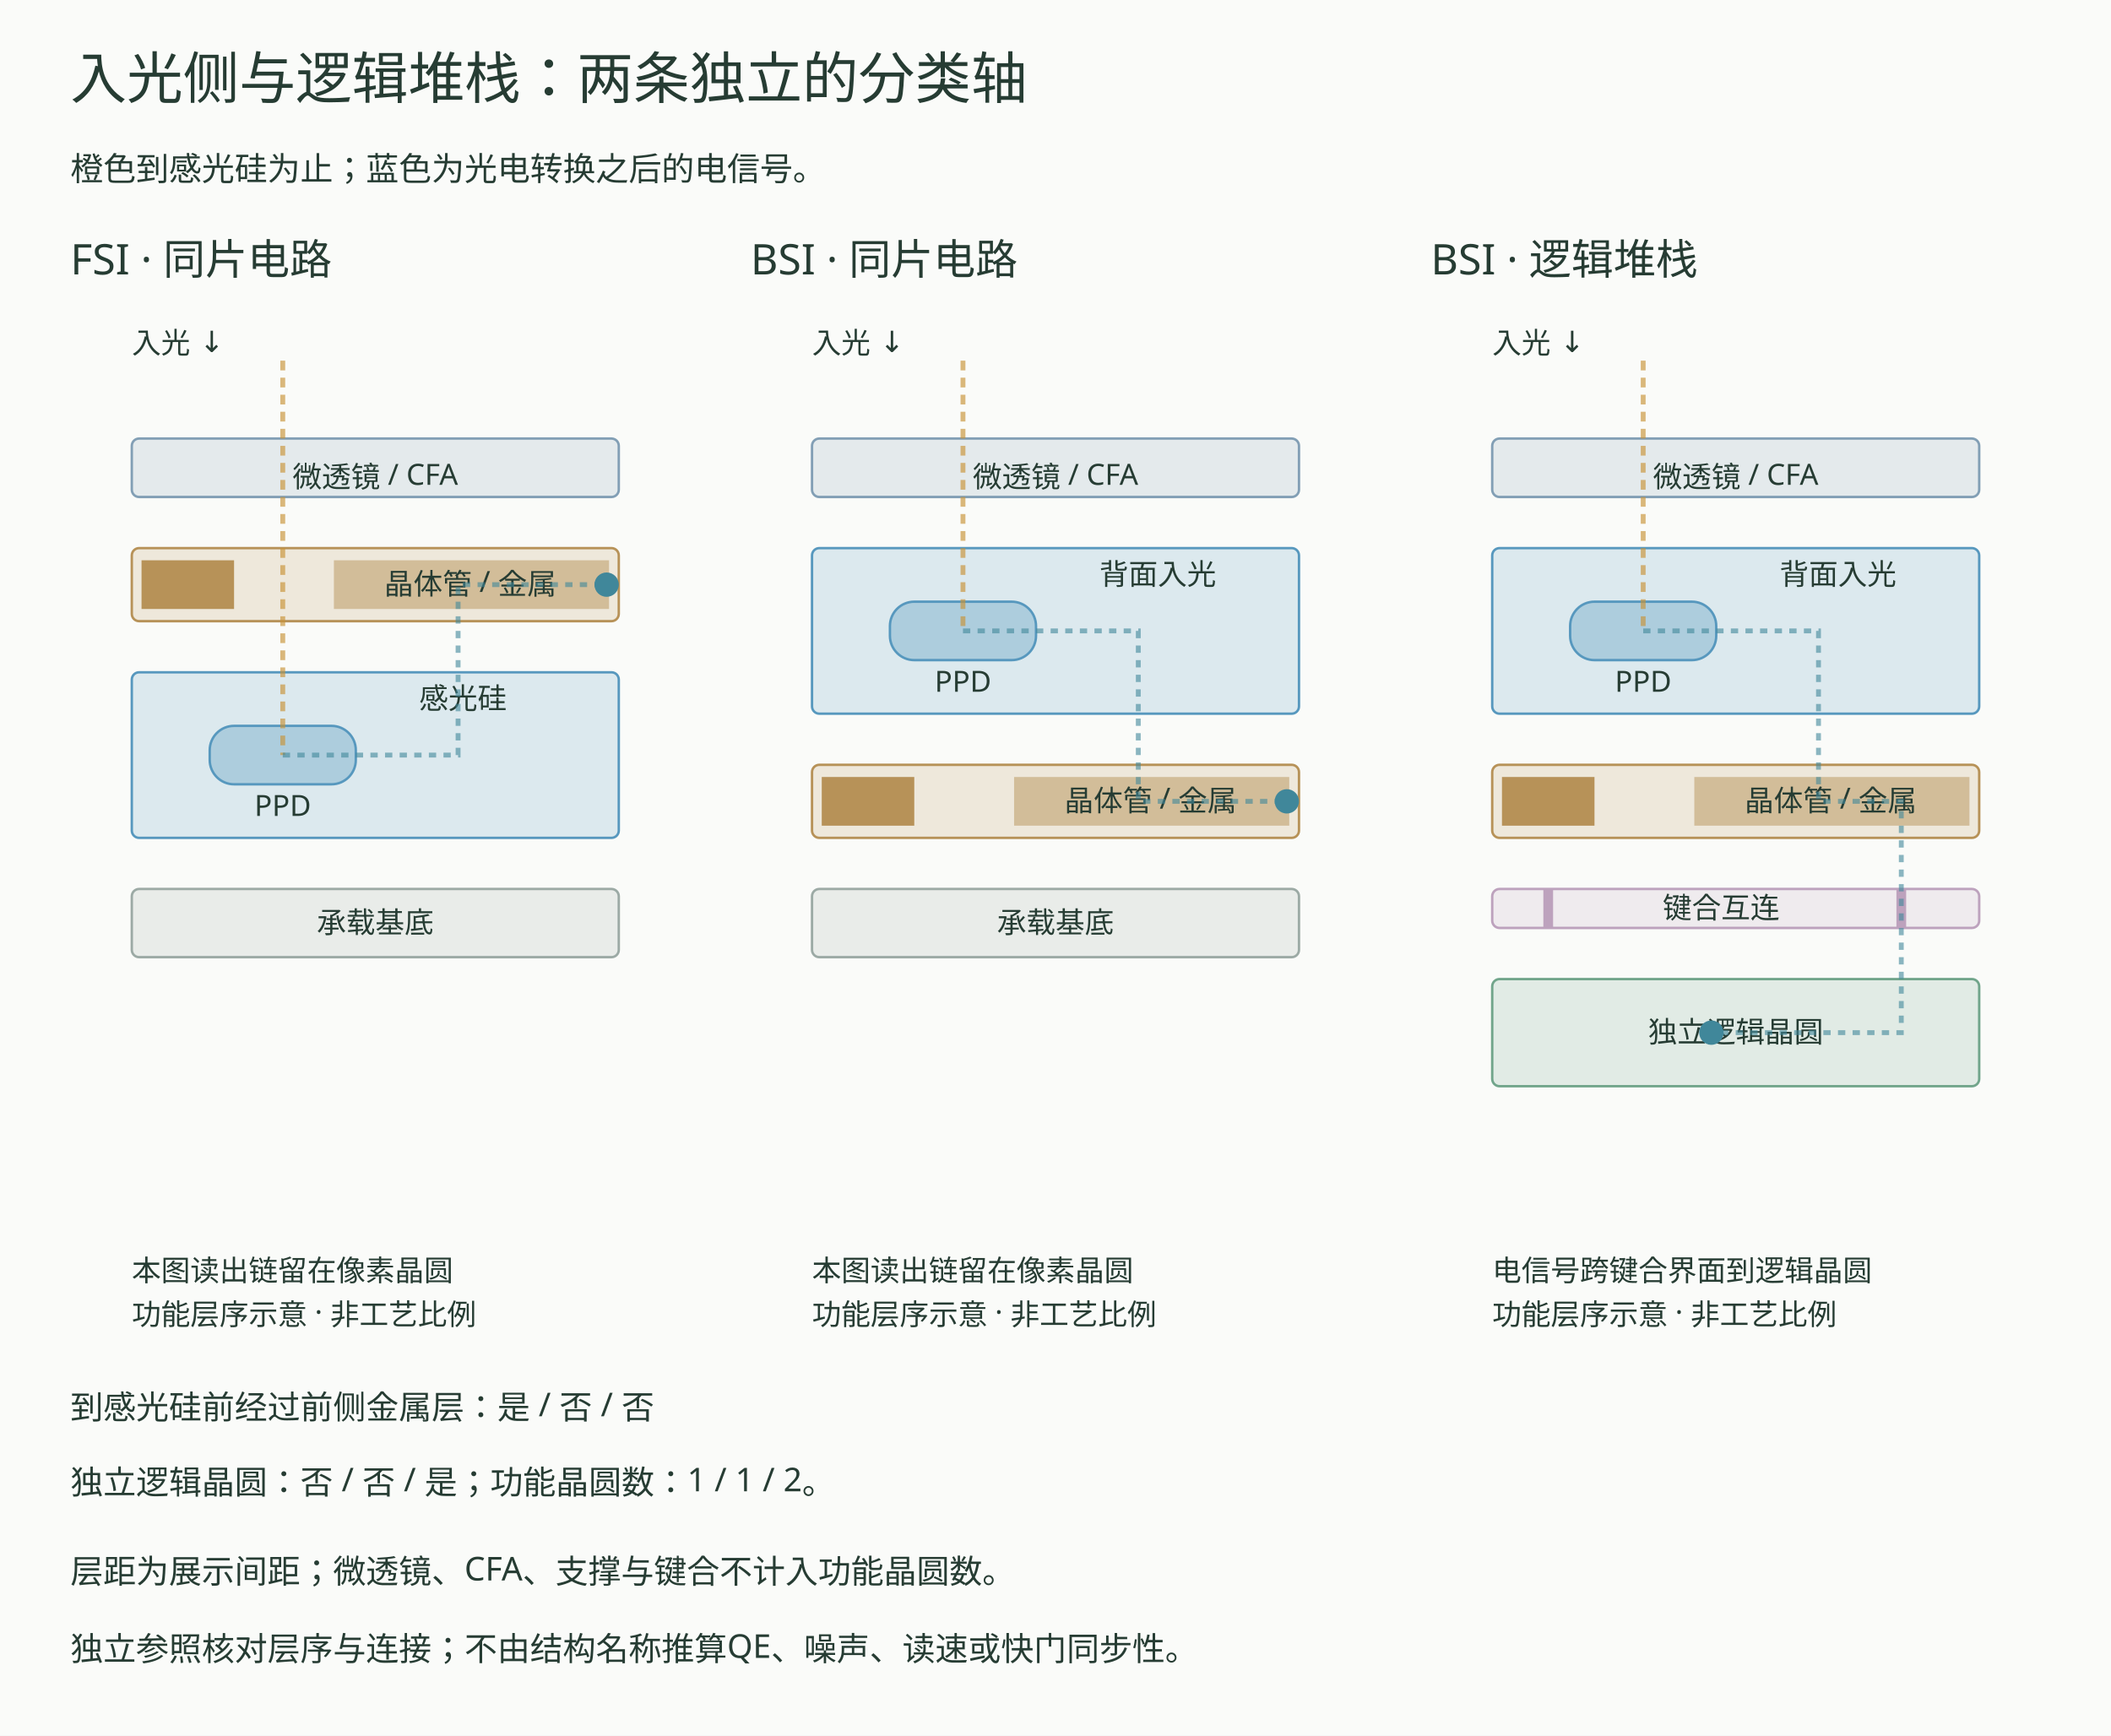
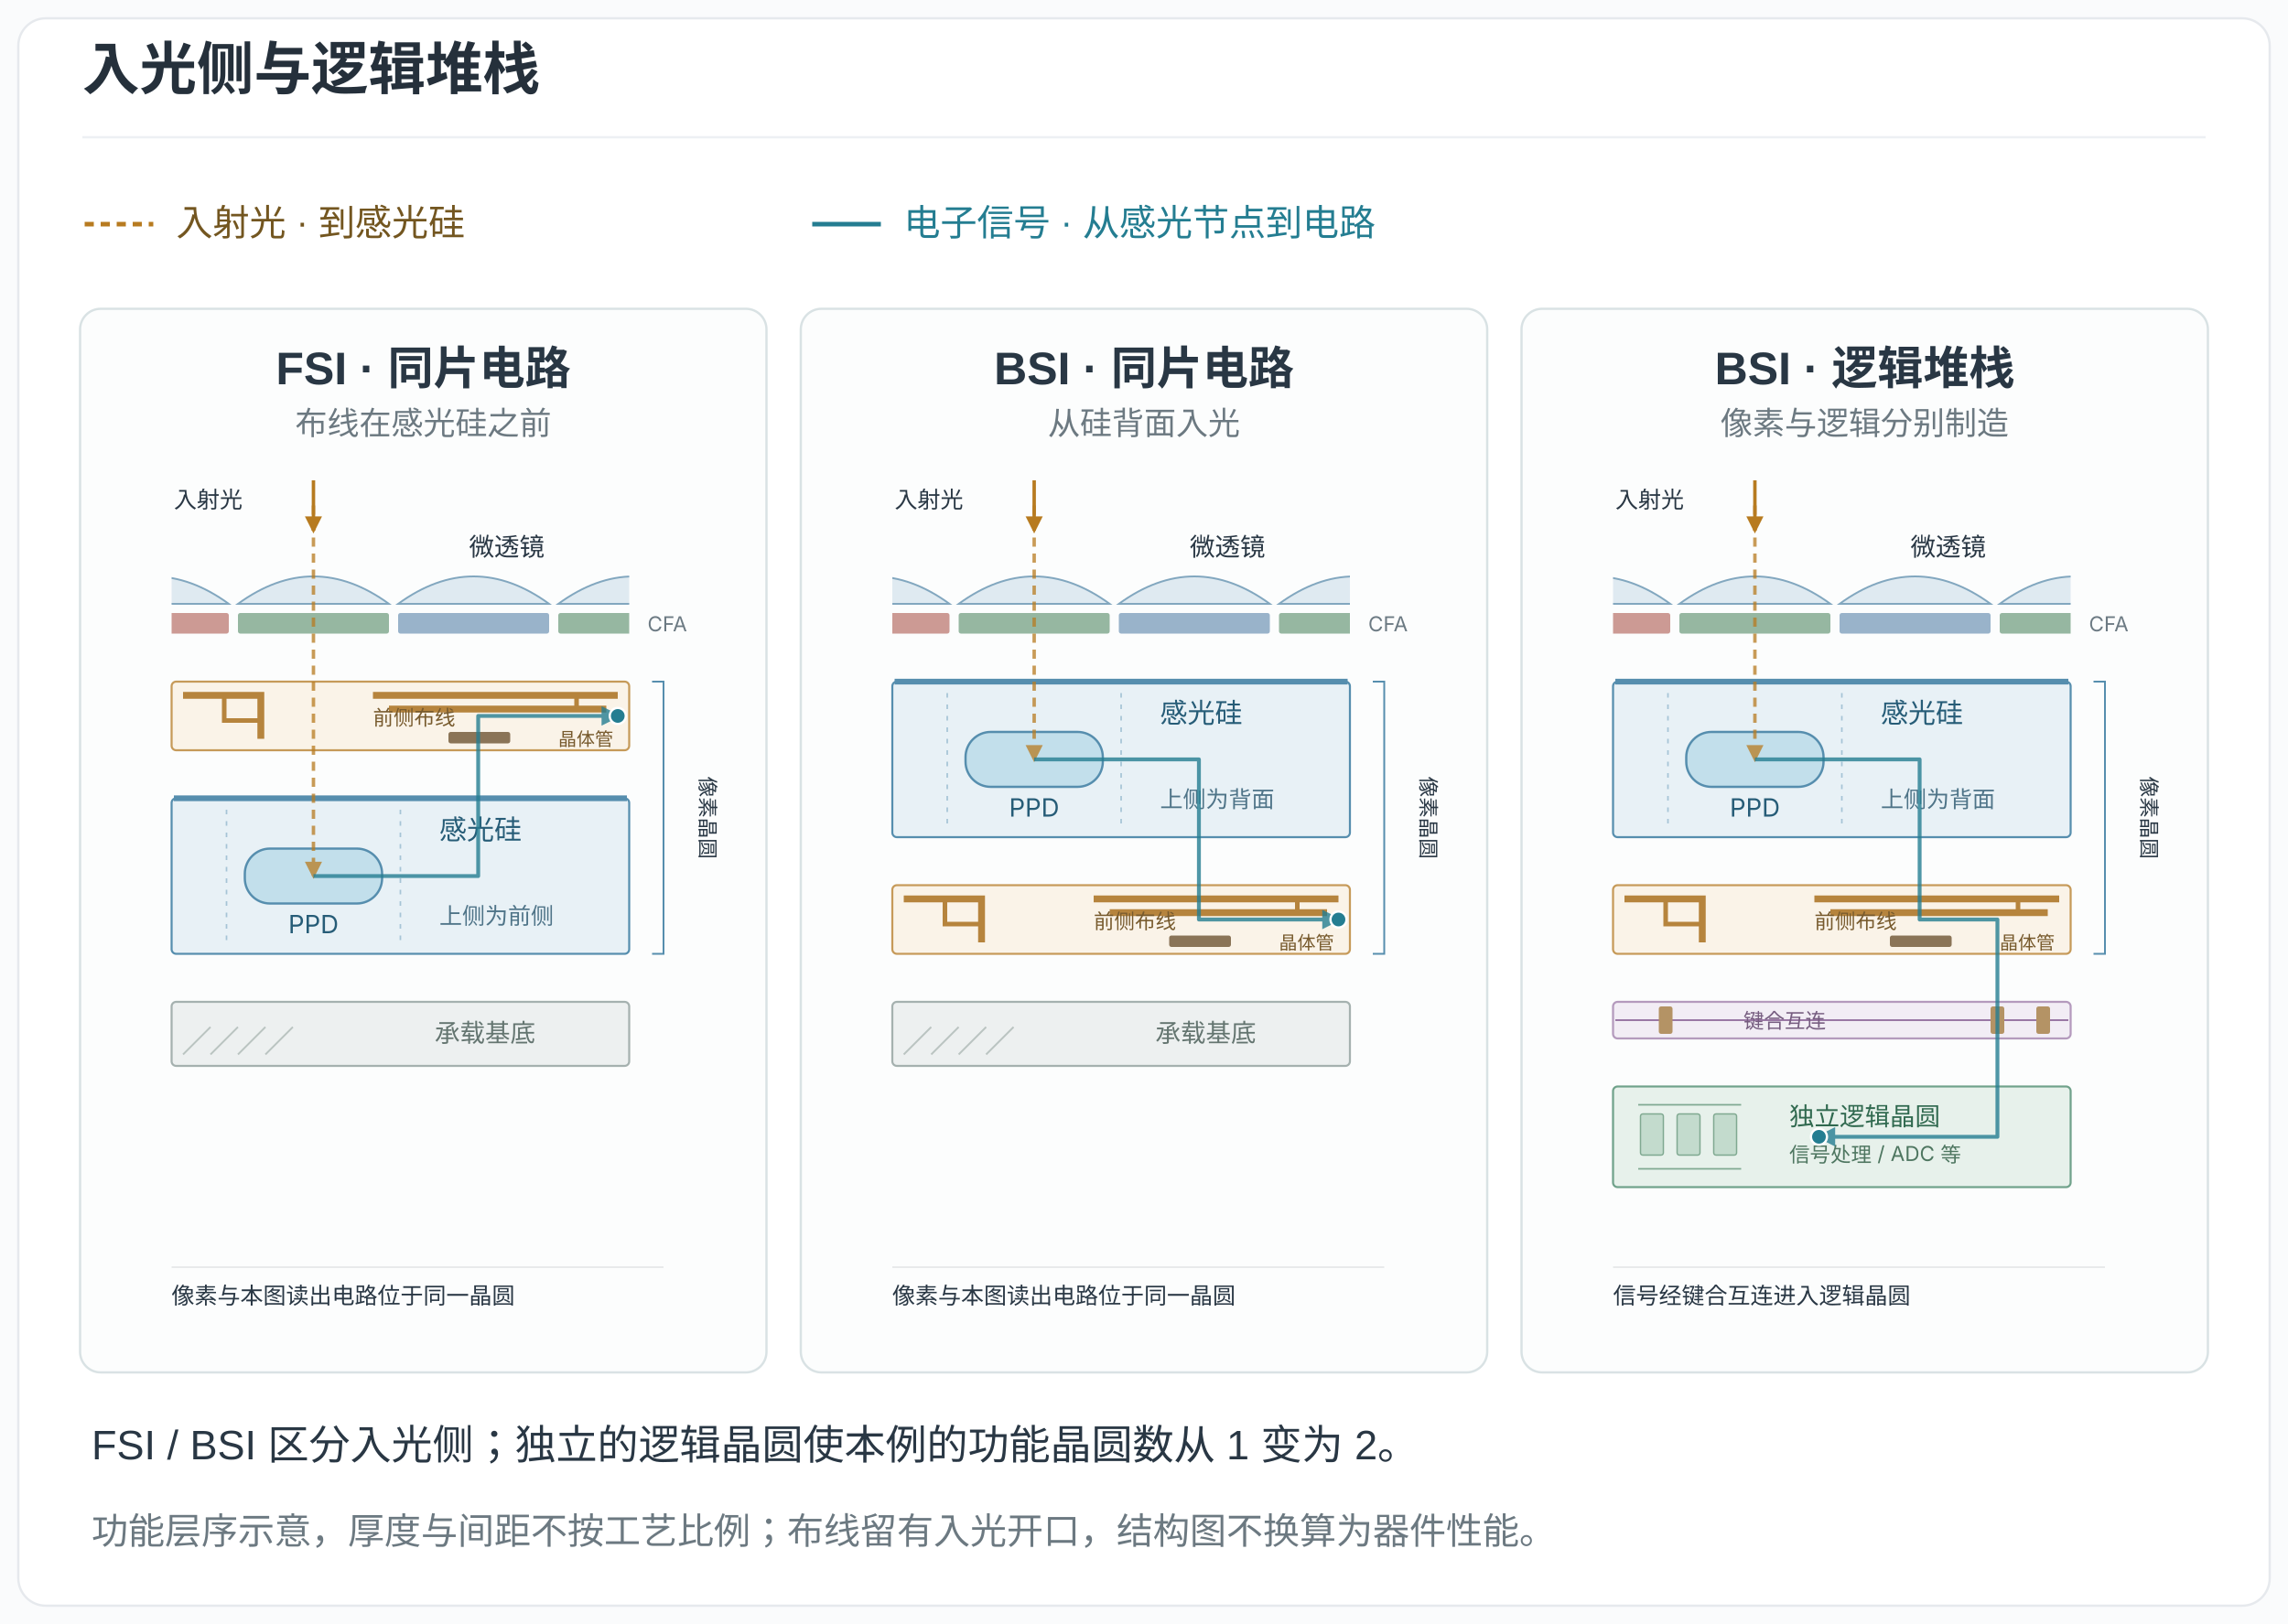
- <svg xmlns="http://www.w3.org/2000/svg" width="900" height="740" viewBox="0 0 900 740" role="img" aria-label="互动示意：FSI、BSI与逻辑堆栈的功能层序和结构核对" style="color:#263c33;font:14px sans-serif">
-   <style>text{fill:currentColor;font-family:sans-serif}</style>
-   <rect width="900" height="740" fill="#fafbf9" />
-   <text x="30" y="42" font-size="24">入光侧与逻辑堆栈：两条独立的分类轴</text>
-   <text x="30" y="77">橙色到感光硅为止；蓝色为光电转换之后的电信号。</text>
-   <text x="30" y="117" font-size="18">FSI · 同片电路</text>
-   <svg x="25" y="133" width="270" height="436" viewBox="0 0 260 420" style="font:12px sans-serif" role="img" aria-label="FSI同片电路功能截面，入光和电子路径分开">
-     <text x="30" y="17">入光 ↓</text>
-     <rect x="30" y="52" width="200" height="24" rx="3" fill="#829fb5" fill-opacity=".18" stroke="#829fb5" />
-     <path d="M43 62Q74 39105 62M132 62Q163 39194 62" fill="none" stroke="#829fb5" />
-     <text x="130" y="72" text-anchor="middle">微透镜 / CFA</text>
-     <rect x="30" y="97" width="200" height="30" rx="3" fill="#b79258" fill-opacity=".18" stroke="#b79258" />
-     <rect x="34" y="102" width="38" height="20" fill="#b79258" />
-     <rect x="113" y="102" width="113" height="20" fill="#b79258" fill-opacity=".5" />
-     <text x="169" y="116" text-anchor="middle">晶体管 / 金属</text>
-     <rect x="30" y="148" width="200" height="68" rx="3" fill="#5798be" fill-opacity=".18" stroke="#5798be" />
-     <text x="148" y="163">感光硅</text>
-     <rect x="62" y="170" width="60" height="24" rx="10" fill="#5798be" fill-opacity=".35" stroke="#5798be" />
-     <text x="92" y="207" text-anchor="middle">PPD</text>
-     <rect x="30" y="237" width="200" height="28" rx="3" fill="#9caaa5" fill-opacity=".18" stroke="#9caaa5" />
-     <text x="130" y="255" text-anchor="middle">承载基底</text>
-     <path d="M92,20L92,182" fill="none" stroke="#c89235" stroke-width="2" stroke-dasharray="4 3" opacity=".65" />
-     <path d="M92,182L164,182L164,112L225,112" fill="none" stroke="#40879a" stroke-width="2" stroke-dasharray="3 3" opacity=".6" />
-     <circle cx="225" cy="112" r="5" fill="#40879a" />
-     <text x="30" y="398">本图读出链留在像素晶圆</text>
-     <text x="30" y="416">功能层序示意 · 非工艺比例</text>
+ <svg xmlns="http://www.w3.org/2000/svg" width="1000" height="710" viewBox="0 0 1000 710" role="img" aria-label="互动示意：FSI、BSI与逻辑堆栈的功能层序和结构核对" style="color:#293744;font-family:Arial,'PingFang SC',sans-serif">
+   <rect width="1000" height="710" fill="#fafbfc" />
+   <rect x="8" y="8" width="984" height="694" rx="12" fill="white" stroke="#e6e9ed" />
+   <text x="36" y="39" font-size="25" font-weight="600" fill="#25303b">入光侧与逻辑堆栈</text>
+   <path d="M36 60H964" stroke="#edf0f4" />
+   <path d="M37 98H67" stroke="#b77b20" stroke-width="2" stroke-dasharray="4 3" />
+   <text x="77" y="103" font-size="16" fill="#735620">入射光 · 到感光硅</text>
+   <path d="M355 98H385" stroke="#247d91" stroke-width="2" />
+   <text x="395" y="103" font-size="16" fill="#247d91">电子信号 · 从感光节点到电路</text>
+   <rect x="35" y="135" width="300" height="465" rx="9" fill="#fcfdfd" stroke="#d9e2e4" />
+   <text x="185" y="168" font-size="20" font-weight="600" text-anchor="middle" fill="#293744">FSI · 同片电路</text>
+   <text x="185" y="190" font-size="14" text-anchor="middle" fill="#6c7981">布线在感光硅之前</text>
+   <svg x="45" y="201" width="280" height="385" viewBox="0 0 280 385" fill="currentColor" style="font-family:ui-sans-serif,-apple-system,'PingFang SC',sans-serif;color:var(--text,#293744)" role="img" aria-label="FSI同片电路功能截面，入光和电子路径分开">
+     <defs>
+       <marker id="45-stack-light-arrow" viewBox="0 0 6 6" refX="5" refY="3" markerWidth="5" markerHeight="5" orient="auto">
+         <path d="M0 0L6 3L0 6Z" fill="#b77b20" />
+       </marker>
+       <marker id="45-stack-signal-arrow" viewBox="0 0 6 6" refX="5" refY="3" markerWidth="5" markerHeight="5" orient="auto">
+         <path d="M0 0L6 3L0 6Z" fill="#247d91" />
+       </marker>
+     </defs>
+     <text x="31" y="21" font-size="10" fill="currentColor">入射光</text>
+     <path d="M92 9V31" stroke="#b77b20" stroke-width="1.5" marker-end="url(#45-stack-light-arrow)" />
+     <g data-layer="optics">
+       <defs>
+         <clipPath id="45-stack-optics-clip">
+           <rect x="30" y="30" width="200" height="60" />
+         </clipPath>
+       </defs>
+       <g clip-path="url(#45-stack-optics-clip)">
+         <path d="M-11 63Q22 39 55 63Z" fill="#dfeaf1" stroke="#82a7bf" stroke-width=".8" />
+         <rect x="-11" y="67" width="66" height="9" rx="1" fill="#b87168" fill-opacity=".7" />
+         <path d="M59 63Q92 39 125 63Z" fill="#dfeaf1" stroke="#82a7bf" stroke-width=".8" />
+         <rect x="59" y="67" width="66" height="9" rx="1" fill="#6b9b7b" fill-opacity=".7" />
+         <path d="M129 63Q162 39 195 63Z" fill="#dfeaf1" stroke="#82a7bf" stroke-width=".8" />
+         <rect x="129" y="67" width="66" height="9" rx="1" fill="#6f95b5" fill-opacity=".7" />
+         <path d="M199 63Q232 39 265 63Z" fill="#dfeaf1" stroke="#82a7bf" stroke-width=".8" />
+         <rect x="199" y="67" width="66" height="9" rx="1" fill="#6b9b7b" fill-opacity=".7" />
+       </g>
+       <text x="160" y="42" font-size="11">微透镜</text>
+       <text x="238" y="75" font-size="9" fill="#6c7a83">CFA</text>
+     </g>
+     <g data-layer="metal">
+       <rect x="30" y="97" width="200" height="30" rx="2" fill="#faf3e8" stroke="#c69a59" stroke-width=".9" />
+       <path d="M35 103H69V122M118 103H225M125 109H220" fill="none" stroke="#b6843d" stroke-width="3" />
+       <path d="M53 103V114H68M207 103V110" fill="none" stroke="#b6843d" stroke-width="2" />
+       <rect x="151" y="119" width="27" height="5" rx="1" fill="#8a7457" />
+       <text x="118" y="116" font-size="9" fill="#775a2d">前侧布线</text>
+       <text x="223" y="125" font-size="8" text-anchor="end" fill="#775a2d">晶体管</text>
+     </g>
+     <g data-layer="silicon">
+       <rect x="30" y="148" width="200" height="68" rx="2" fill="#e8f1f6" stroke="#568eae" stroke-width=".9" />
+       <path d="M31 148H229" stroke="#568eae" stroke-width="2.5" />
+       <path d="M54 153V211M130 153V211" stroke="#568eae" stroke-width=".7" stroke-dasharray="2 3" opacity=".45" />
+       <rect x="62" y="170" width="60" height="24" rx="11" fill="#c2dfeb" stroke="#568eae" />
+       <text x="92" y="207" font-size="11" text-anchor="middle" fill="#265c77">PPD</text>
+       <text x="147" y="166" font-size="12" fill="#265c77">感光硅</text>
+       <text x="147" y="203" font-size="10" fill="#4f7488">上侧为前侧</text>
+     </g>
+     <g data-layer="support">
+       <rect x="30" y="237" width="200" height="28" rx="2" fill="#edf0f0" stroke="#a5b1af" stroke-width=".9" />
+       <path d="M35 260l12 -12m0 12l12 -12m0 12l12 -12m0 12l12 -12" stroke="#bac4c1" stroke-width=".8" />
+       <text x="167" y="254.5" font-size="11" text-anchor="middle" fill="#647570">承载基底</text>
+     </g>
+     <path d="M240 97h5V216h-5" fill="none" stroke="#568eae" stroke-width=".8" />
+     <text x="261" y="156.5" text-anchor="middle" font-size="9" fill="currentColor" transform="rotate(90 261 156.5)">像素晶圆</text>
+     <path data-route="photon" d="M92,20L92,182" fill="none" stroke="#b77b20" stroke-width="1.5" stroke-dasharray="4 3" opacity=".75" marker-end="url(#45-stack-light-arrow)" />
+     <path data-route="electronic" d="M92,182L164,182L164,112L225,112" fill="none" stroke="#247d91" stroke-width="1.7" stroke-linejoin="round" opacity=".8" marker-end="url(#45-stack-signal-arrow)" />
+     <circle cx="225" cy="112" r="3.5" fill="#247d91" stroke="#fff" />
+     <path d="M30 353H245" stroke="currentColor" stroke-width=".5" opacity=".15" />
+     <text x="30" y="369" font-size="10" fill="currentColor">像素与本图读出电路位于同一晶圆</text>
  </svg>
-   <text x="320" y="117" font-size="18">BSI · 同片电路</text>
-   <svg x="315" y="133" width="270" height="436" viewBox="0 0 260 420" style="font:12px sans-serif" role="img" aria-label="BSI同片电路功能截面，入光和电子路径分开">
-     <text x="30" y="17">入光 ↓</text>
-     <rect x="30" y="52" width="200" height="24" rx="3" fill="#829fb5" fill-opacity=".18" stroke="#829fb5" />
-     <path d="M43 62Q74 39105 62M132 62Q163 39194 62" fill="none" stroke="#829fb5" />
-     <text x="130" y="72" text-anchor="middle">微透镜 / CFA</text>
-     <rect x="30" y="97" width="200" height="68" rx="3" fill="#5798be" fill-opacity=".18" stroke="#5798be" />
-     <text x="148" y="112">背面入光</text>
-     <rect x="62" y="119" width="60" height="24" rx="10" fill="#5798be" fill-opacity=".35" stroke="#5798be" />
-     <text x="92" y="156" text-anchor="middle">PPD</text>
-     <rect x="30" y="186" width="200" height="30" rx="3" fill="#b79258" fill-opacity=".18" stroke="#b79258" />
-     <rect x="34" y="191" width="38" height="20" fill="#b79258" />
-     <rect x="113" y="191" width="113" height="20" fill="#b79258" fill-opacity=".5" />
-     <text x="169" y="205" text-anchor="middle">晶体管 / 金属</text>
-     <rect x="30" y="237" width="200" height="28" rx="3" fill="#9caaa5" fill-opacity=".18" stroke="#9caaa5" />
-     <text x="130" y="255" text-anchor="middle">承载基底</text>
-     <path d="M92,20L92,131" fill="none" stroke="#c89235" stroke-width="2" stroke-dasharray="4 3" opacity=".65" />
-     <path d="M92,131L164,131L164,201L225,201" fill="none" stroke="#40879a" stroke-width="2" stroke-dasharray="3 3" opacity=".6" />
-     <circle cx="225" cy="201" r="5" fill="#40879a" />
-     <text x="30" y="398">本图读出链留在像素晶圆</text>
-     <text x="30" y="416">功能层序示意 · 非工艺比例</text>
+   <rect x="350" y="135" width="300" height="465" rx="9" fill="#fcfdfd" stroke="#d9e2e4" />
+   <text x="500" y="168" font-size="20" font-weight="600" text-anchor="middle" fill="#293744">BSI · 同片电路</text>
+   <text x="500" y="190" font-size="14" text-anchor="middle" fill="#6c7981">从硅背面入光</text>
+   <svg x="360" y="201" width="280" height="385" viewBox="0 0 280 385" fill="currentColor" style="font-family:ui-sans-serif,-apple-system,'PingFang SC',sans-serif;color:var(--text,#293744)" role="img" aria-label="BSI同片电路功能截面，入光和电子路径分开">
+     <defs>
+       <marker id="360-stack-light-arrow" viewBox="0 0 6 6" refX="5" refY="3" markerWidth="5" markerHeight="5" orient="auto">
+         <path d="M0 0L6 3L0 6Z" fill="#b77b20" />
+       </marker>
+       <marker id="360-stack-signal-arrow" viewBox="0 0 6 6" refX="5" refY="3" markerWidth="5" markerHeight="5" orient="auto">
+         <path d="M0 0L6 3L0 6Z" fill="#247d91" />
+       </marker>
+     </defs>
+     <text x="31" y="21" font-size="10" fill="currentColor">入射光</text>
+     <path d="M92 9V31" stroke="#b77b20" stroke-width="1.5" marker-end="url(#360-stack-light-arrow)" />
+     <g data-layer="optics">
+       <defs>
+         <clipPath id="360-stack-optics-clip">
+           <rect x="30" y="30" width="200" height="60" />
+         </clipPath>
+       </defs>
+       <g clip-path="url(#360-stack-optics-clip)">
+         <path d="M-11 63Q22 39 55 63Z" fill="#dfeaf1" stroke="#82a7bf" stroke-width=".8" />
+         <rect x="-11" y="67" width="66" height="9" rx="1" fill="#b87168" fill-opacity=".7" />
+         <path d="M59 63Q92 39 125 63Z" fill="#dfeaf1" stroke="#82a7bf" stroke-width=".8" />
+         <rect x="59" y="67" width="66" height="9" rx="1" fill="#6b9b7b" fill-opacity=".7" />
+         <path d="M129 63Q162 39 195 63Z" fill="#dfeaf1" stroke="#82a7bf" stroke-width=".8" />
+         <rect x="129" y="67" width="66" height="9" rx="1" fill="#6f95b5" fill-opacity=".7" />
+         <path d="M199 63Q232 39 265 63Z" fill="#dfeaf1" stroke="#82a7bf" stroke-width=".8" />
+         <rect x="199" y="67" width="66" height="9" rx="1" fill="#6b9b7b" fill-opacity=".7" />
+       </g>
+       <text x="160" y="42" font-size="11">微透镜</text>
+       <text x="238" y="75" font-size="9" fill="#6c7a83">CFA</text>
+     </g>
+     <g data-layer="silicon">
+       <rect x="30" y="97" width="200" height="68" rx="2" fill="#e8f1f6" stroke="#568eae" stroke-width=".9" />
+       <path d="M31 97H229" stroke="#568eae" stroke-width="2.5" />
+       <path d="M54 102V160M130 102V160" stroke="#568eae" stroke-width=".7" stroke-dasharray="2 3" opacity=".45" />
+       <rect x="62" y="119" width="60" height="24" rx="11" fill="#c2dfeb" stroke="#568eae" />
+       <text x="92" y="156" font-size="11" text-anchor="middle" fill="#265c77">PPD</text>
+       <text x="147" y="115" font-size="12" fill="#265c77">感光硅</text>
+       <text x="147" y="152" font-size="10" fill="#4f7488">上侧为背面</text>
+     </g>
+     <g data-layer="metal">
+       <rect x="30" y="186" width="200" height="30" rx="2" fill="#faf3e8" stroke="#c69a59" stroke-width=".9" />
+       <path d="M35 192H69V211M118 192H225M125 198H220" fill="none" stroke="#b6843d" stroke-width="3" />
+       <path d="M53 192V203H68M207 192V199" fill="none" stroke="#b6843d" stroke-width="2" />
+       <rect x="151" y="208" width="27" height="5" rx="1" fill="#8a7457" />
+       <text x="118" y="205" font-size="9" fill="#775a2d">前侧布线</text>
+       <text x="223" y="214" font-size="8" text-anchor="end" fill="#775a2d">晶体管</text>
+     </g>
+     <g data-layer="support">
+       <rect x="30" y="237" width="200" height="28" rx="2" fill="#edf0f0" stroke="#a5b1af" stroke-width=".9" />
+       <path d="M35 260l12 -12m0 12l12 -12m0 12l12 -12m0 12l12 -12" stroke="#bac4c1" stroke-width=".8" />
+       <text x="167" y="254.5" font-size="11" text-anchor="middle" fill="#647570">承载基底</text>
+     </g>
+     <path d="M240 97h5V216h-5" fill="none" stroke="#568eae" stroke-width=".8" />
+     <text x="261" y="156.5" text-anchor="middle" font-size="9" fill="currentColor" transform="rotate(90 261 156.5)">像素晶圆</text>
+     <path data-route="photon" d="M92,20L92,131" fill="none" stroke="#b77b20" stroke-width="1.5" stroke-dasharray="4 3" opacity=".75" marker-end="url(#360-stack-light-arrow)" />
+     <path data-route="electronic" d="M92,131L164,131L164,201L225,201" fill="none" stroke="#247d91" stroke-width="1.7" stroke-linejoin="round" opacity=".8" marker-end="url(#360-stack-signal-arrow)" />
+     <circle cx="225" cy="201" r="3.5" fill="#247d91" stroke="#fff" />
+     <path d="M30 353H245" stroke="currentColor" stroke-width=".5" opacity=".15" />
+     <text x="30" y="369" font-size="10" fill="currentColor">像素与本图读出电路位于同一晶圆</text>
  </svg>
-   <text x="610" y="117" font-size="18">BSI · 逻辑堆栈</text>
-   <svg x="605" y="133" width="270" height="436" viewBox="0 0 260 420" style="font:12px sans-serif" role="img" aria-label="BSI逻辑堆栈功能截面，入光和电子路径分开">
-     <text x="30" y="17">入光 ↓</text>
-     <rect x="30" y="52" width="200" height="24" rx="3" fill="#829fb5" fill-opacity=".18" stroke="#829fb5" />
-     <path d="M43 62Q74 39105 62M132 62Q163 39194 62" fill="none" stroke="#829fb5" />
-     <text x="130" y="72" text-anchor="middle">微透镜 / CFA</text>
-     <rect x="30" y="97" width="200" height="68" rx="3" fill="#5798be" fill-opacity=".18" stroke="#5798be" />
-     <text x="148" y="112">背面入光</text>
-     <rect x="62" y="119" width="60" height="24" rx="10" fill="#5798be" fill-opacity=".35" stroke="#5798be" />
-     <text x="92" y="156" text-anchor="middle">PPD</text>
-     <rect x="30" y="186" width="200" height="30" rx="3" fill="#b79258" fill-opacity=".18" stroke="#b79258" />
-     <rect x="34" y="191" width="38" height="20" fill="#b79258" />
-     <rect x="113" y="191" width="113" height="20" fill="#b79258" fill-opacity=".5" />
-     <text x="169" y="205" text-anchor="middle">晶体管 / 金属</text>
-     <rect x="30" y="237" width="200" height="16" rx="3" fill="#bda2bd" fill-opacity=".18" stroke="#bda2bd" />
-     <path d="M53 237V253M198 237V253" stroke="#bda2bd" stroke-width="4" />
-     <text x="124" y="249" text-anchor="middle">键合互连</text>
-     <rect x="30" y="274" width="200" height="44" rx="3" fill="#71a58b" fill-opacity=".18" stroke="#71a58b" />
-     <text x="130" y="300" text-anchor="middle">独立逻辑晶圆</text>
-     <path d="M92,20L92,131" fill="none" stroke="#c89235" stroke-width="2" stroke-dasharray="4 3" opacity=".65" />
-     <path d="M92,131L164,131L164,201L198,201L198,245L198,296L120,296" fill="none" stroke="#40879a" stroke-width="2" stroke-dasharray="3 3" opacity=".6" />
-     <circle cx="120" cy="296" r="5" fill="#40879a" />
-     <text x="30" y="398">电信号跨键合界面到逻辑晶圆</text>
-     <text x="30" y="416">功能层序示意 · 非工艺比例</text>
+   <rect x="665" y="135" width="300" height="465" rx="9" fill="#fcfdfd" stroke="#d9e2e4" />
+   <text x="815" y="168" font-size="20" font-weight="600" text-anchor="middle" fill="#293744">BSI · 逻辑堆栈</text>
+   <text x="815" y="190" font-size="14" text-anchor="middle" fill="#6c7981">像素与逻辑分别制造</text>
+   <svg x="675" y="201" width="280" height="385" viewBox="0 0 280 385" fill="currentColor" style="font-family:ui-sans-serif,-apple-system,'PingFang SC',sans-serif;color:var(--text,#293744)" role="img" aria-label="BSI逻辑堆栈功能截面，入光和电子路径分开">
+     <defs>
+       <marker id="675-stack-light-arrow" viewBox="0 0 6 6" refX="5" refY="3" markerWidth="5" markerHeight="5" orient="auto">
+         <path d="M0 0L6 3L0 6Z" fill="#b77b20" />
+       </marker>
+       <marker id="675-stack-signal-arrow" viewBox="0 0 6 6" refX="5" refY="3" markerWidth="5" markerHeight="5" orient="auto">
+         <path d="M0 0L6 3L0 6Z" fill="#247d91" />
+       </marker>
+     </defs>
+     <text x="31" y="21" font-size="10" fill="currentColor">入射光</text>
+     <path d="M92 9V31" stroke="#b77b20" stroke-width="1.5" marker-end="url(#675-stack-light-arrow)" />
+     <g data-layer="optics">
+       <defs>
+         <clipPath id="675-stack-optics-clip">
+           <rect x="30" y="30" width="200" height="60" />
+         </clipPath>
+       </defs>
+       <g clip-path="url(#675-stack-optics-clip)">
+         <path d="M-11 63Q22 39 55 63Z" fill="#dfeaf1" stroke="#82a7bf" stroke-width=".8" />
+         <rect x="-11" y="67" width="66" height="9" rx="1" fill="#b87168" fill-opacity=".7" />
+         <path d="M59 63Q92 39 125 63Z" fill="#dfeaf1" stroke="#82a7bf" stroke-width=".8" />
+         <rect x="59" y="67" width="66" height="9" rx="1" fill="#6b9b7b" fill-opacity=".7" />
+         <path d="M129 63Q162 39 195 63Z" fill="#dfeaf1" stroke="#82a7bf" stroke-width=".8" />
+         <rect x="129" y="67" width="66" height="9" rx="1" fill="#6f95b5" fill-opacity=".7" />
+         <path d="M199 63Q232 39 265 63Z" fill="#dfeaf1" stroke="#82a7bf" stroke-width=".8" />
+         <rect x="199" y="67" width="66" height="9" rx="1" fill="#6b9b7b" fill-opacity=".7" />
+       </g>
+       <text x="160" y="42" font-size="11">微透镜</text>
+       <text x="238" y="75" font-size="9" fill="#6c7a83">CFA</text>
+     </g>
+     <g data-layer="silicon">
+       <rect x="30" y="97" width="200" height="68" rx="2" fill="#e8f1f6" stroke="#568eae" stroke-width=".9" />
+       <path d="M31 97H229" stroke="#568eae" stroke-width="2.5" />
+       <path d="M54 102V160M130 102V160" stroke="#568eae" stroke-width=".7" stroke-dasharray="2 3" opacity=".45" />
+       <rect x="62" y="119" width="60" height="24" rx="11" fill="#c2dfeb" stroke="#568eae" />
+       <text x="92" y="156" font-size="11" text-anchor="middle" fill="#265c77">PPD</text>
+       <text x="147" y="115" font-size="12" fill="#265c77">感光硅</text>
+       <text x="147" y="152" font-size="10" fill="#4f7488">上侧为背面</text>
+     </g>
+     <g data-layer="metal">
+       <rect x="30" y="186" width="200" height="30" rx="2" fill="#faf3e8" stroke="#c69a59" stroke-width=".9" />
+       <path d="M35 192H69V211M118 192H225M125 198H220" fill="none" stroke="#b6843d" stroke-width="3" />
+       <path d="M53 192V203H68M207 192V199" fill="none" stroke="#b6843d" stroke-width="2" />
+       <rect x="151" y="208" width="27" height="5" rx="1" fill="#8a7457" />
+       <text x="118" y="205" font-size="9" fill="#775a2d">前侧布线</text>
+       <text x="223" y="214" font-size="8" text-anchor="end" fill="#775a2d">晶体管</text>
+     </g>
+     <g data-layer="bond">
+       <rect x="30" y="237" width="200" height="16" rx="2" fill="#f2edf5" stroke="#b49abd" stroke-width=".9" />
+       <path d="M31 245H229" stroke="#9a78a5" stroke-width=".8" />
+       <rect x="50" y="239" width="6" height="12" rx="1" fill="#b49365" />
+       <rect x="195" y="239" width="6" height="12" rx="1" fill="#b49365" />
+       <rect x="215" y="239" width="6" height="12" rx="1" fill="#b49365" />
+       <text x="87" y="248.5" font-size="9" fill="#765d80">键合互连</text>
+     </g>
+     <g data-layer="logic">
+       <rect x="30" y="274" width="200" height="44" rx="2" fill="#e7f1eb" stroke="#70a28b" stroke-width=".9" />
+       <rect x="42" y="286" width="10" height="18" rx="1" fill="#c3dbcd" stroke="#80a991" stroke-width=".6" />
+       <rect x="58" y="286" width="10" height="18" rx="1" fill="#c3dbcd" stroke="#80a991" stroke-width=".6" />
+       <rect x="74" y="286" width="10" height="18" rx="1" fill="#c3dbcd" stroke="#80a991" stroke-width=".6" />
+       <path d="M41 282H86M41 310H86" stroke="#80a991" stroke-width=".7" />
+       <text x="107" y="291" font-size="11" fill="#30694f">独立逻辑晶圆</text>
+       <text x="107" y="307" font-size="9" fill="#4e7660">信号处理 / ADC 等</text>
+     </g>
+     <path d="M240 97h5V216h-5" fill="none" stroke="#568eae" stroke-width=".8" />
+     <text x="261" y="156.5" text-anchor="middle" font-size="9" fill="currentColor" transform="rotate(90 261 156.5)">像素晶圆</text>
+     <path data-route="photon" d="M92,20L92,131" fill="none" stroke="#b77b20" stroke-width="1.5" stroke-dasharray="4 3" opacity=".75" marker-end="url(#675-stack-light-arrow)" />
+     <path data-route="electronic" d="M92,131L164,131L164,201L198,201L198,245L198,296L120,296" fill="none" stroke="#247d91" stroke-width="1.7" stroke-linejoin="round" opacity=".8" marker-end="url(#675-stack-signal-arrow)" />
+     <circle cx="120" cy="296" r="3.5" fill="#247d91" stroke="#fff" />
+     <path d="M30 353H245" stroke="currentColor" stroke-width=".5" opacity=".15" />
+     <text x="30" y="369" font-size="10" fill="currentColor">信号经键合互连进入逻辑晶圆</text>
  </svg>
-   <text x="30" y="605">到感光硅前经过前侧金属层：是 / 否 / 否</text>
-   <text x="30" y="637">独立逻辑晶圆：否 / 否 / 是；功能晶圆数：1 / 1 / 2。</text>
-   <text x="30" y="675">层距为展示间距；微透镜、CFA、支撑与键合不计入功能晶圆数。</text>
-   <text x="30" y="708">独立参照核对层序与连接；不由结构名称推算QE、噪声、读速或快门同步性。</text>
+   <text x="40" y="638" font-size="18" fill="#293744">FSI / BSI 区分入光侧；独立的逻辑晶圆使本例的功能晶圆数从 1 变为 2。</text>
+   <text x="40" y="675" font-size="16" fill="#6c7981">功能层序示意，厚度与间距不按工艺比例；布线留有入光开口，结构图不换算为器件性能。</text>
</svg>
